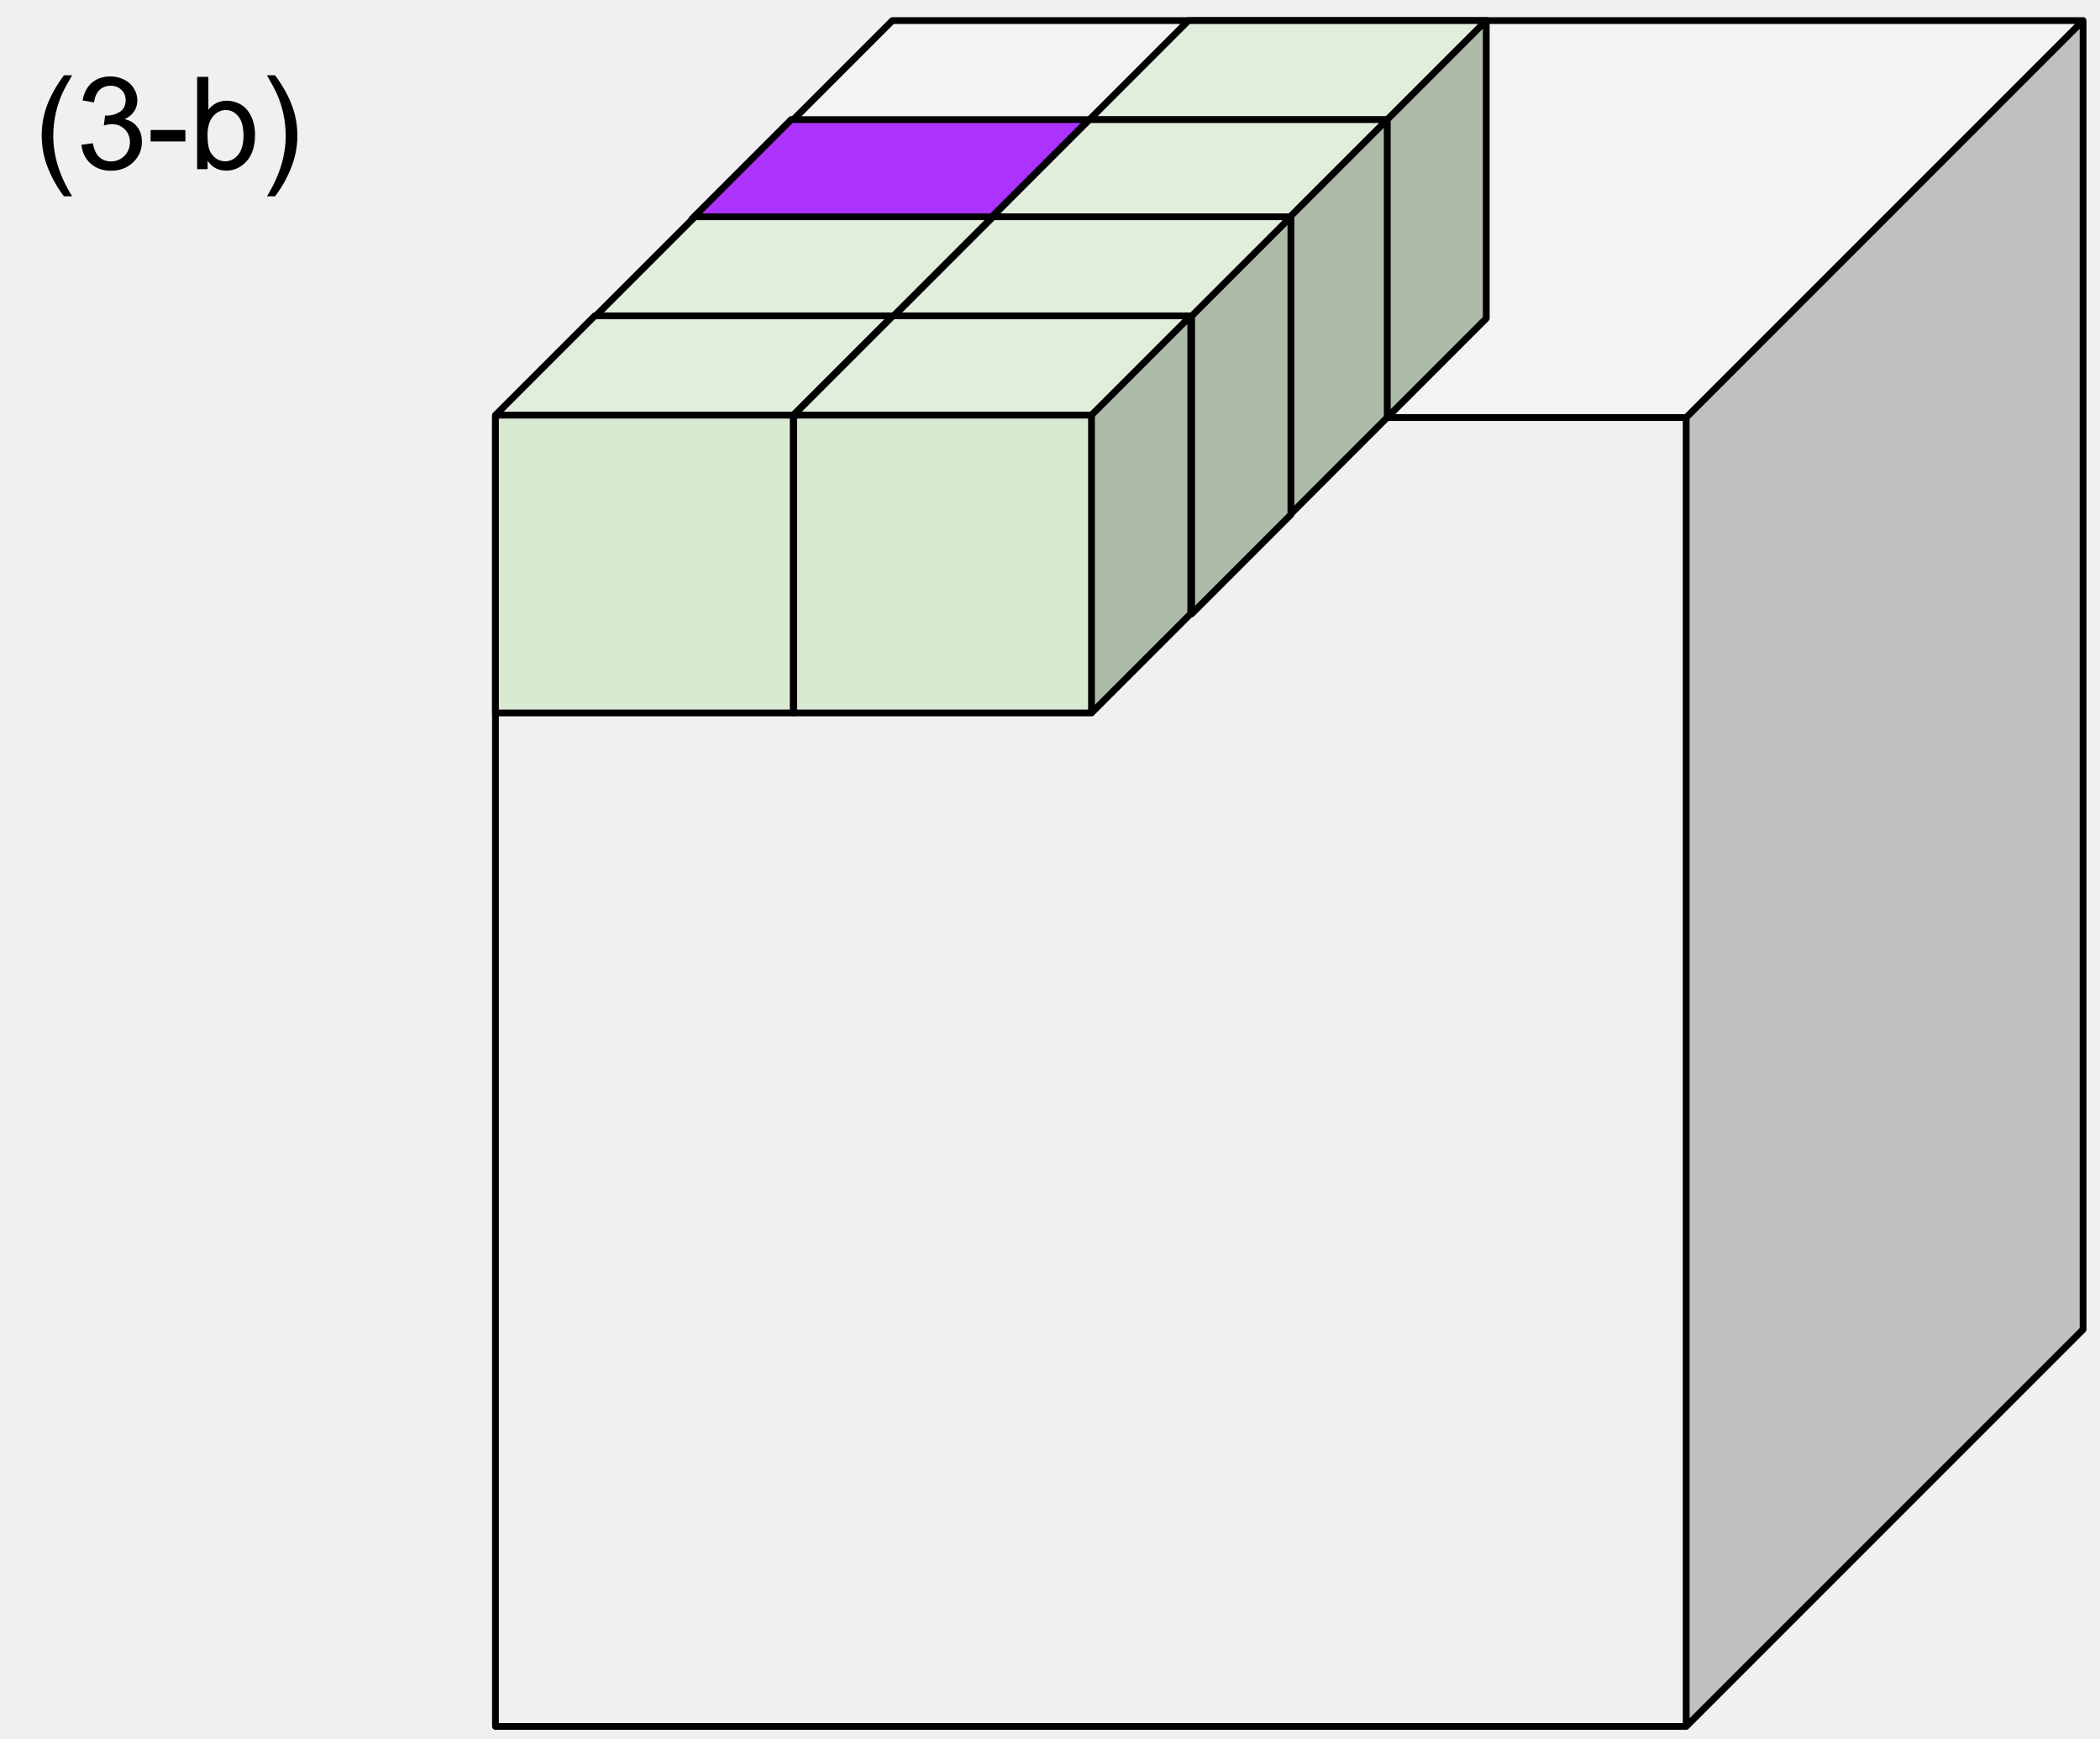
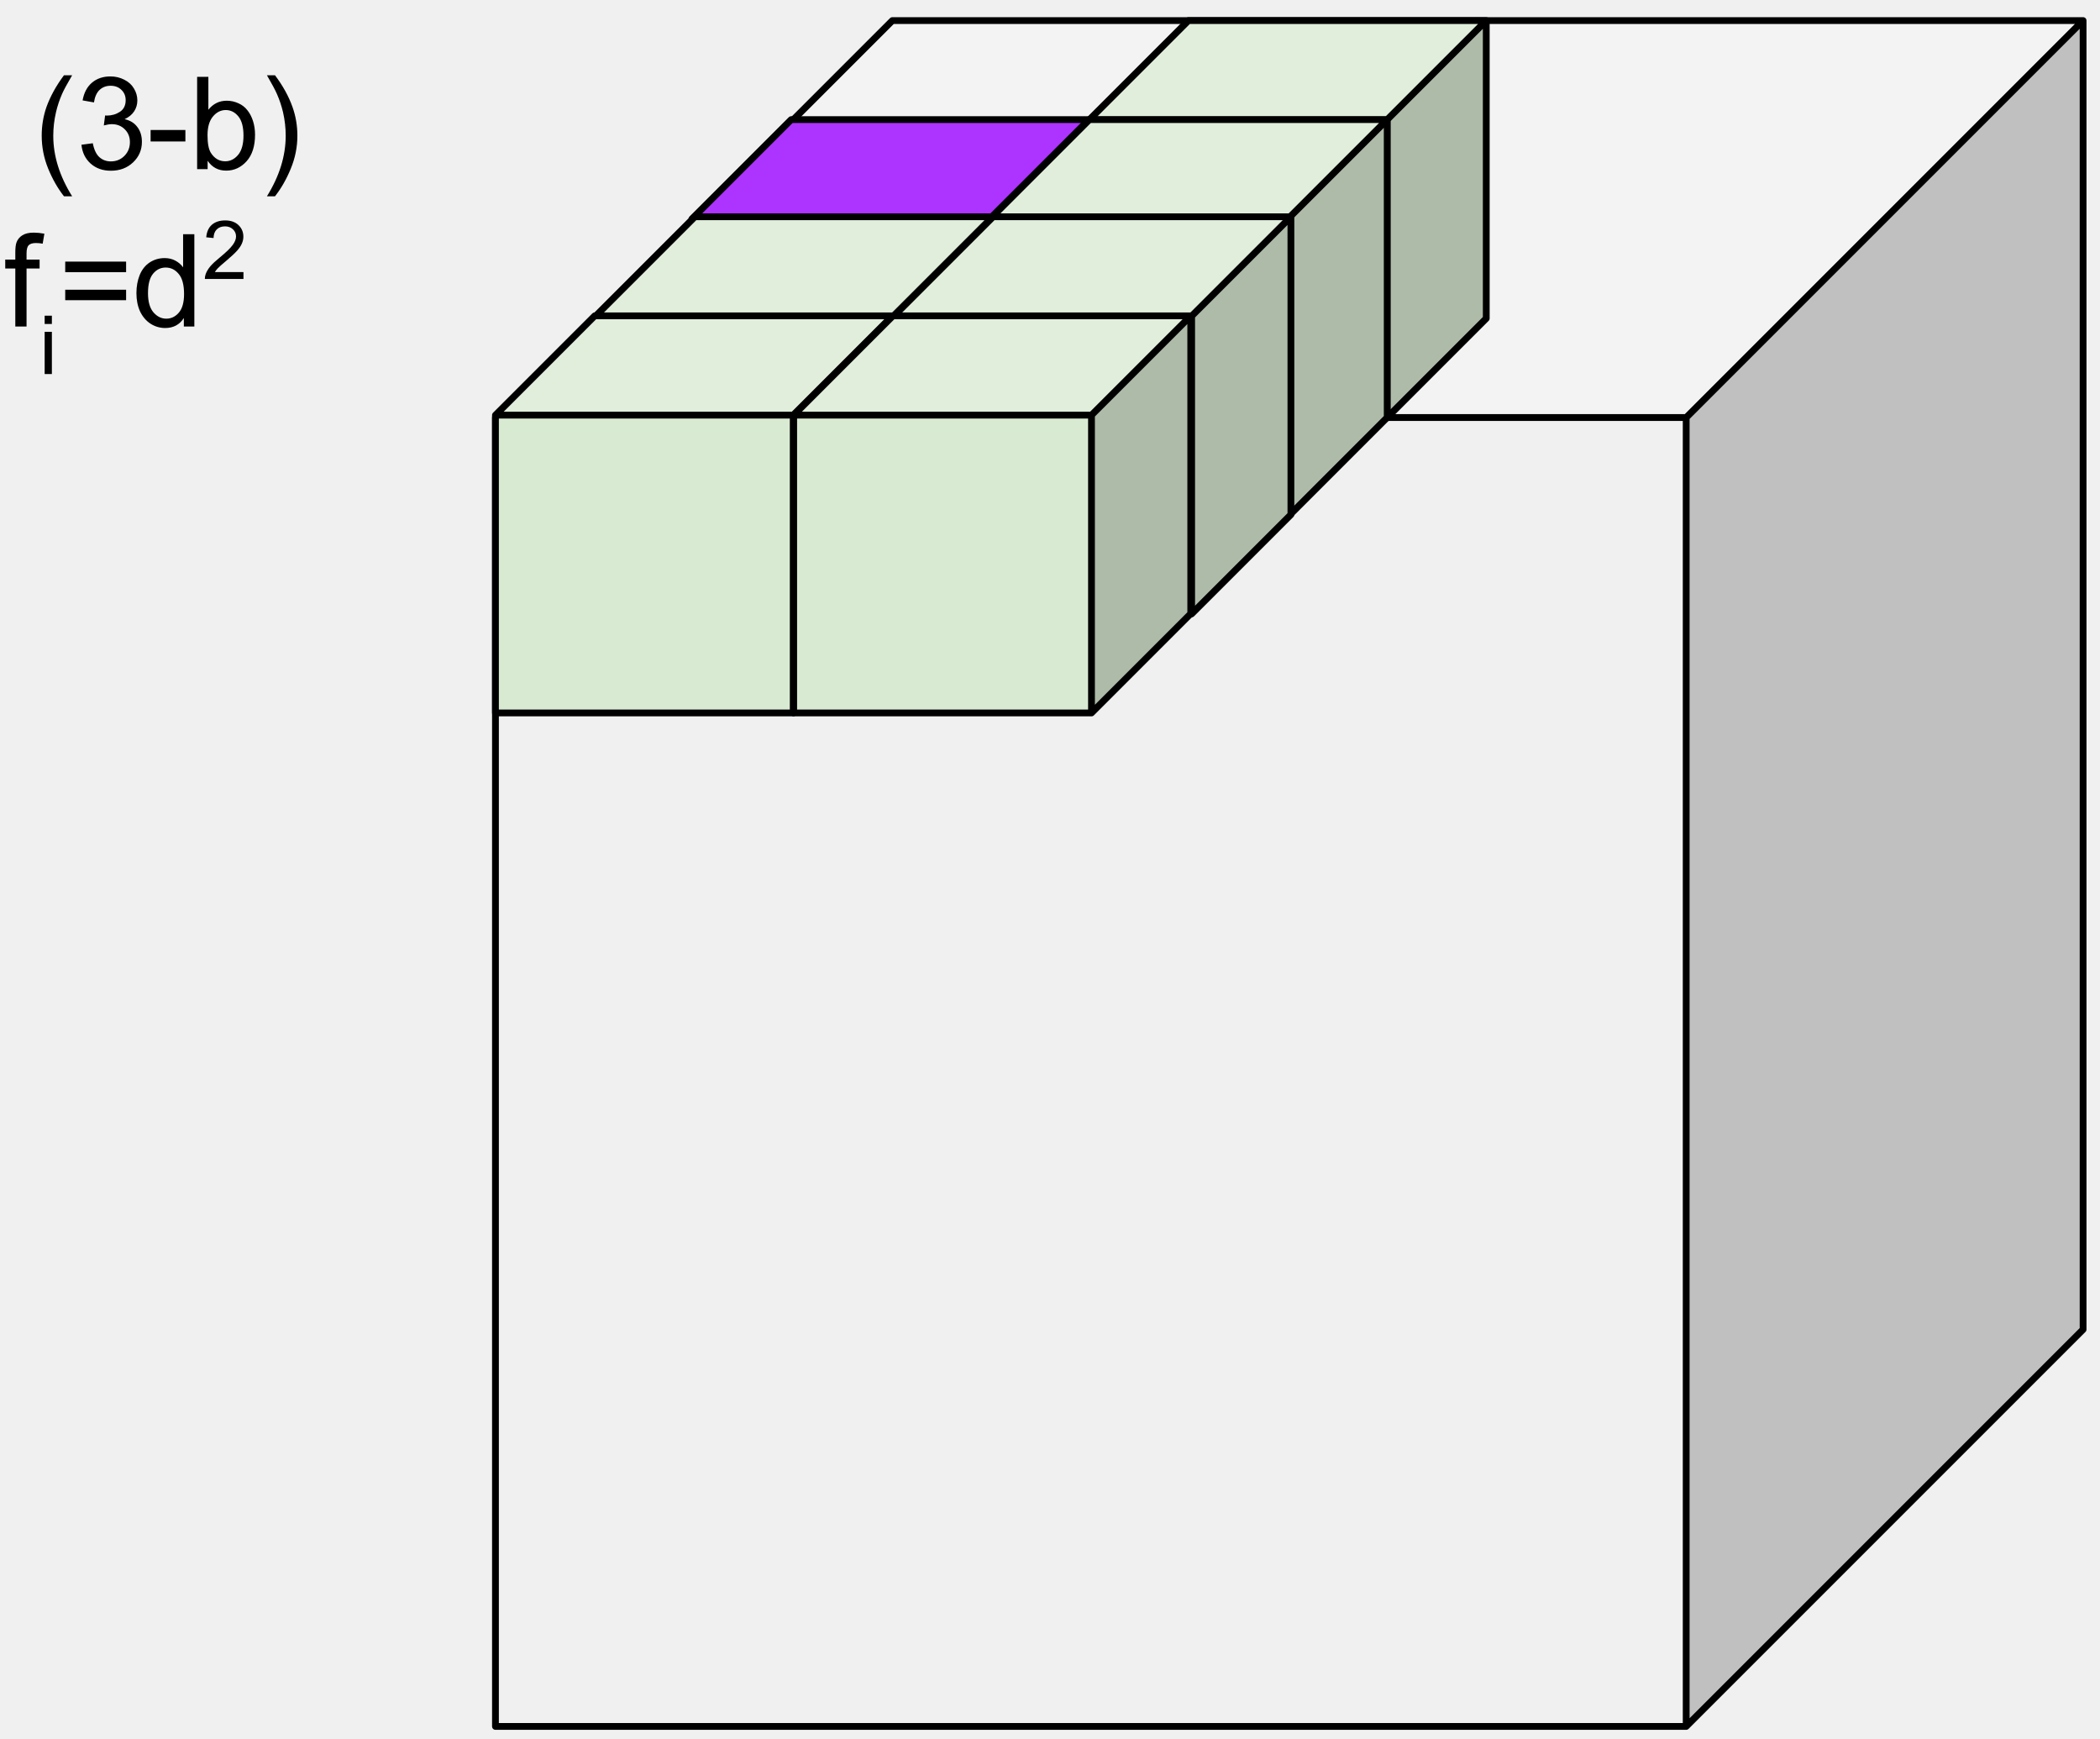
<svg xmlns="http://www.w3.org/2000/svg" version="1.1" viewBox="0.0 0.0 309.331 256.094" fill="none" stroke="none" stroke-linecap="square" stroke-miterlimit="10">
  <clipPath id="p.0">
    <path d="m0 0l309.331 0l0 256.094l-309.331 0l0 -256.094z" clip-rule="nonzero" />
  </clipPath>
  <g clip-path="url(#p.0)">
    <path fill="#000000" fill-opacity="0.0" d="m0 0l309.331 0l0 256.094l-309.331 0z" fill-rule="evenodd" />
    <path fill="#000000" fill-opacity="0.0" d="m72.982 61.495l175.394 0l0 192.78l-175.394 0z" fill-rule="evenodd" />
    <path fill="#000000" fill-opacity="0.0" d="m248.375 61.495l58.465 -58.465l0 192.78l-58.465 58.465z" fill-rule="evenodd" />
    <path fill="#000000" fill-opacity="0.0" d="m72.982 61.495l58.465 -58.465l175.394 0l-58.465 58.465z" fill-rule="evenodd" />
    <path fill="#000000" fill-opacity="0.0" d="m72.982 61.495l58.465 -58.465l175.394 0l0 192.78l-58.465 58.465l-175.394 0zm0 0l175.394 0l58.465 -58.465m-58.465 58.465l0 192.78" fill-rule="evenodd" />
    <path fill="#000000" fill-opacity="0.2" d="m248.375 61.495l58.465 -58.465l0 192.78l-58.465 58.465z" fill-rule="evenodd" />
    <path fill="#ffffff" fill-opacity="0.2" d="m72.982 61.495l58.465 -58.465l175.394 0l-58.465 58.465z" fill-rule="evenodd" />
    <path stroke="#000000" stroke-width="1.0" stroke-linejoin="round" stroke-linecap="butt" d="m72.982 61.495l58.465 -58.465l175.394 0l0 192.78l-58.465 58.465l-175.394 0zm0 0l175.394 0l58.465 -58.465m-58.465 58.465l0 192.78" fill-rule="evenodd" />
    <path fill="#9900ff" d="m101.921 32.24l43.866 0l0 43.866l-43.866 0z" fill-rule="evenodd" />
    <path fill="#7a00cb" d="m145.787 32.24l14.622 -14.622l0 43.866l-14.622 14.622z" fill-rule="evenodd" />
    <path fill="#ad33ff" d="m101.921 32.24l14.622 -14.622l43.866 0l-14.622 14.622z" fill-rule="evenodd" />
    <path fill="#000000" fill-opacity="0.0" d="m101.921 32.24l14.622 -14.622l43.866 0l0 43.866l-14.622 14.622l-43.866 0zm0 0l43.866 0l14.622 -14.622m-14.622 14.622l0 43.866" fill-rule="evenodd" />
    <path stroke="#000000" stroke-width="1.0" stroke-linejoin="round" stroke-linecap="butt" d="m101.921 32.24l14.622 -14.622l43.866 0l0 43.866l-14.622 14.622l-43.866 0zm0 0l43.866 0l14.622 -14.622m-14.622 14.622l0 43.866" fill-rule="evenodd" />
    <path fill="#d9ead3" d="m87.735 46.55l43.866 0l0 43.866l-43.866 0z" fill-rule="evenodd" />
    <path fill="#adbba8" d="m131.601 46.55l14.622 -14.622l0 43.866l-14.622 14.622z" fill-rule="evenodd" />
    <path fill="#e0eedb" d="m87.735 46.55l14.622 -14.622l43.866 0l-14.622 14.622z" fill-rule="evenodd" />
    <path fill="#000000" fill-opacity="0.0" d="m87.735 46.55l14.622 -14.622l43.866 0l0 43.866l-14.622 14.622l-43.866 0zm0 0l43.866 0l14.622 -14.622m-14.622 14.622l0 43.866" fill-rule="evenodd" />
    <path stroke="#000000" stroke-width="1.0" stroke-linejoin="round" stroke-linecap="butt" d="m87.735 46.55l14.622 -14.622l43.866 0l0 43.866l-14.622 14.622l-43.866 0zm0 0l43.866 0l14.622 -14.622m-14.622 14.622l0 43.866" fill-rule="evenodd" />
    <path fill="#d9ead3" d="m72.982 61.14l43.866 0l0 43.866l-43.866 0z" fill-rule="evenodd" />
    <path fill="#adbba8" d="m116.848 61.14l14.622 -14.622l0 43.866l-14.622 14.622z" fill-rule="evenodd" />
    <path fill="#e0eedb" d="m72.982 61.14l14.622 -14.622l43.866 0l-14.622 14.622z" fill-rule="evenodd" />
    <path fill="#000000" fill-opacity="0.0" d="m72.982 61.14l14.622 -14.622l43.866 0l0 43.866l-14.622 14.622l-43.866 0zm0 0l43.866 0l14.622 -14.622m-14.622 14.622l0 43.866" fill-rule="evenodd" />
    <path stroke="#000000" stroke-width="1.0" stroke-linejoin="round" stroke-linecap="butt" d="m72.982 61.14l14.622 -14.622l43.866 0l0 43.866l-14.622 14.622l-43.866 0zm0 0l43.866 0l14.622 -14.622m-14.622 14.622l0 43.866" fill-rule="evenodd" />
    <path fill="#d9ead3" d="m160.438 17.652l43.866 0l0 43.866l-43.866 0z" fill-rule="evenodd" />
    <path fill="#adbba8" d="m204.304 17.652l14.622 -14.622l0 43.866l-14.622 14.622z" fill-rule="evenodd" />
    <path fill="#e0eedb" d="m160.438 17.652l14.622 -14.622l43.866 0l-14.622 14.622z" fill-rule="evenodd" />
    <path fill="#000000" fill-opacity="0.0" d="m160.438 17.652l14.622 -14.622l43.866 0l0 43.866l-14.622 14.622l-43.866 0zm0 0l43.866 0l14.622 -14.622m-14.622 14.622l0 43.866" fill-rule="evenodd" />
    <path stroke="#000000" stroke-width="1.0" stroke-linejoin="round" stroke-linecap="butt" d="m160.438 17.652l14.622 -14.622l43.866 0l0 43.866l-14.622 14.622l-43.866 0zm0 0l43.866 0l14.622 -14.622m-14.622 14.622l0 43.866" fill-rule="evenodd" />
    <path fill="#d9ead3" d="m145.85 32.24l43.866 0l0 43.866l-43.866 0z" fill-rule="evenodd" />
    <path fill="#adbba8" d="m189.717 32.24l14.622 -14.622l0 43.866l-14.622 14.622z" fill-rule="evenodd" />
    <path fill="#e0eedb" d="m145.85 32.24l14.622 -14.622l43.866 0l-14.622 14.622z" fill-rule="evenodd" />
    <path fill="#000000" fill-opacity="0.0" d="m145.85 32.24l14.622 -14.622l43.866 0l0 43.866l-14.622 14.622l-43.866 0zm0 0l43.866 0l14.622 -14.622m-14.622 14.622l0 43.866" fill-rule="evenodd" />
    <path stroke="#000000" stroke-width="1.0" stroke-linejoin="round" stroke-linecap="butt" d="m145.85 32.24l14.622 -14.622l43.866 0l0 43.866l-14.622 14.622l-43.866 0zm0 0l43.866 0l14.622 -14.622m-14.622 14.622l0 43.866" fill-rule="evenodd" />
    <path fill="#d9ead3" d="m131.664 46.55l43.866 0l0 43.866l-43.866 0z" fill-rule="evenodd" />
    <path fill="#adbba8" d="m175.53 46.55l14.622 -14.622l0 43.866l-14.622 14.622z" fill-rule="evenodd" />
    <path fill="#e0eedb" d="m131.664 46.55l14.622 -14.622l43.866 0l-14.622 14.622z" fill-rule="evenodd" />
    <path fill="#000000" fill-opacity="0.0" d="m131.664 46.55l14.622 -14.622l43.866 0l0 43.866l-14.622 14.622l-43.866 0zm0 0l43.866 0l14.622 -14.622m-14.622 14.622l0 43.866" fill-rule="evenodd" />
    <path stroke="#000000" stroke-width="1.0" stroke-linejoin="round" stroke-linecap="butt" d="m131.664 46.55l14.622 -14.622l43.866 0l0 43.866l-14.622 14.622l-43.866 0zm0 0l43.866 0l14.622 -14.622m-14.622 14.622l0 43.866" fill-rule="evenodd" />
    <path fill="#d9ead3" d="m116.911 61.14l43.866 0l0 43.866l-43.866 0z" fill-rule="evenodd" />
    <path fill="#adbba8" d="m160.777 61.14l14.622 -14.622l0 43.866l-14.622 14.622z" fill-rule="evenodd" />
    <path fill="#e0eedb" d="m116.911 61.14l14.622 -14.622l43.866 0l-14.622 14.622z" fill-rule="evenodd" />
    <path fill="#000000" fill-opacity="0.0" d="m116.911 61.14l14.622 -14.622l43.866 0l0 43.866l-14.622 14.622l-43.866 0zm0 0l43.866 0l14.622 -14.622m-14.622 14.622l0 43.866" fill-rule="evenodd" />
    <path stroke="#000000" stroke-width="1.0" stroke-linejoin="round" stroke-linecap="butt" d="m116.911 61.14l14.622 -14.622l43.866 0l0 43.866l-14.622 14.622l-43.866 0zm0 0l43.866 0l14.622 -14.622m-14.622 14.622l0 43.866" fill-rule="evenodd" />
    <path fill="#000000" fill-opacity="0.0" d="m-4.013 -2.008l63.969 0l0 26.961l-63.969 0z" fill-rule="evenodd" />
    <path fill="#000000" d="m9.424 28.912q-1.375 -1.75 -2.328 -4.078q-0.953 -2.344 -0.953 -4.844q0 -2.219 0.703 -4.234q0.844 -2.344 2.578 -4.672l1.203 0q-1.125 1.922 -1.484 2.75q-0.562 1.281 -0.891 2.672q-0.406 1.734 -0.406 3.484q0 4.469 2.781 8.922l-1.203 0zm2.572 -7.594l1.672 -0.219q0.281 1.422 0.969 2.047q0.703 0.625 1.688 0.625q1.188 0 2.0 -0.812q0.812 -0.828 0.812 -2.031q0 -1.141 -0.766 -1.891q-0.75 -0.75 -1.906 -0.75q-0.469 0 -1.172 0.188l0.188 -1.469q0.156 0.016 0.266 0.016q1.063 0 1.906 -0.547q0.859 -0.563 0.859 -1.719q0 -0.922 -0.625 -1.516q-0.609 -0.609 -1.594 -0.609q-0.969 0 -1.625 0.609q-0.641 0.609 -0.828 1.844l-1.672 -0.297q0.297 -1.688 1.375 -2.609q1.094 -0.922 2.719 -0.922q1.109 0 2.047 0.484q0.938 0.469 1.422 1.297q0.5 0.828 0.5 1.75q0 0.891 -0.469 1.609q-0.469 0.719 -1.406 1.156q1.219 0.266 1.875 1.156q0.672 0.875 0.672 2.188q0 1.781 -1.297 3.016q-1.297 1.234 -3.281 1.234q-1.797 0 -2.984 -1.062q-1.172 -1.062 -1.344 -2.766zm10.188 -0.484l0 -1.688l5.125 0l0 1.688l-5.125 0zm8.4 4.078l-1.547 0l0 -13.594l1.656 0l0 4.844q1.062 -1.328 2.703 -1.328q0.906 0 1.719 0.375q0.812 0.359 1.328 1.031q0.531 0.656 0.828 1.594q0.297 0.938 0.297 2.0q0 2.531 -1.25 3.922q-1.25 1.375 -3.0 1.375q-1.75 0 -2.734 -1.453l0 1.234zm-0.016 -5.0q0 1.766 0.469 2.562q0.797 1.281 2.141 1.281q1.094 0 1.891 -0.938q0.797 -0.953 0.797 -2.844q0 -1.922 -0.766 -2.844q-0.766 -0.922 -1.844 -0.922q-1.094 0 -1.891 0.953q-0.797 0.953 -0.797 2.75zm9.938 9.0l-1.188 0q2.766 -4.453 2.766 -8.922q0 -1.734 -0.391 -3.453q-0.328 -1.391 -0.891 -2.672q-0.359 -0.844 -1.484 -2.781l1.188 0q1.75 2.328 2.578 4.672q0.719 2.016 0.719 4.234q0 2.5 -0.969 4.844q-0.953 2.328 -2.328 4.078z" fill-rule="nonzero" />
+     <path fill="#000000" fill-opacity="0.0" d="m-8.402 21.171l231.213 0l0 26.961l-231.213 0z" fill-rule="evenodd" />
+     <path fill="#000000" d="m2.255 48.091l0 -8.547l-1.484 0l0 -1.312l1.484 0l0 -1.047q0 -0.984 0.172 -1.469q0.234 -0.656 0.844 -1.047q0.609 -0.406 1.703 -0.406q0.703 0 1.562 0.156l-0.25 1.469q-0.516 -0.094 -0.984 -0.094q-0.766 0 -1.078 0.328q-0.313 0.312 -0.313 1.203l0 0.906l1.922 0l0 1.312l-1.922 0l0 8.547l-1.656 0z" fill-rule="nonzero" />
+     <path fill="#000000" d="m6.579 47.716l0 -1.219l1.062 0l0 1.219l-1.062 0zm0 7.375l0 -6.219l1.062 0l0 6.219l-1.062 0z" fill-rule="nonzero" />
+     <path fill="#000000" d="m18.576 40.091l-8.969 0l0 -1.562l8.969 0l0 1.562zm0 4.125l-8.969 0l0 -1.547l8.969 0l0 1.547zm8.504 3.875l0 -1.25q-0.938 1.469 -2.75 1.469q-1.172 0 -2.172 -0.641q-0.984 -0.656 -1.531 -1.812q-0.531 -1.172 -0.531 -2.688q0 -1.469 0.484 -2.672q0.5 -1.203 1.469 -1.844q0.984 -0.641 2.203 -0.641q0.891 0 1.578 0.375q0.703 0.375 1.141 0.984l0 -4.875l1.656 0l0 13.594l-1.547 0zm-5.281 -4.922q0 1.891 0.797 2.828q0.812 0.938 1.891 0.938q1.094 0 1.859 -0.891q0.766 -0.891 0.766 -2.734q0 -2.016 -0.781 -2.953q-0.781 -0.953 -1.922 -0.953q-1.109 0 -1.859 0.906q-0.75 0.906 -0.75 2.859z" fill-rule="nonzero" />
+     <path fill="#000000" d="m35.862 40.075l0 1.016l-5.688 0q0 -0.375 0.125 -0.734q0.219 -0.578 0.688 -1.141q0.484 -0.562 1.391 -1.297q1.406 -1.156 1.891 -1.828q0.5 -0.672 0.5 -1.266q0 -0.625 -0.453 -1.047q-0.453 -0.438 -1.172 -0.438q-0.766 0 -1.219 0.453q-0.453 0.453 -0.469 1.266l-1.078 -0.109q0.109 -1.219 0.828 -1.844q0.734 -0.641 1.969 -0.641q1.234 0 1.953 0.688q0.719 0.688 0.719 1.703q0 0.516 -0.219 1.016q-0.203 0.484 -0.703 1.047q-0.484 0.547 -1.609 1.5q-0.953 0.797 -1.234 1.094q-0.266 0.281 -0.438 0.562l4.219 0z" fill-rule="nonzero" />
  </g>
</svg>
